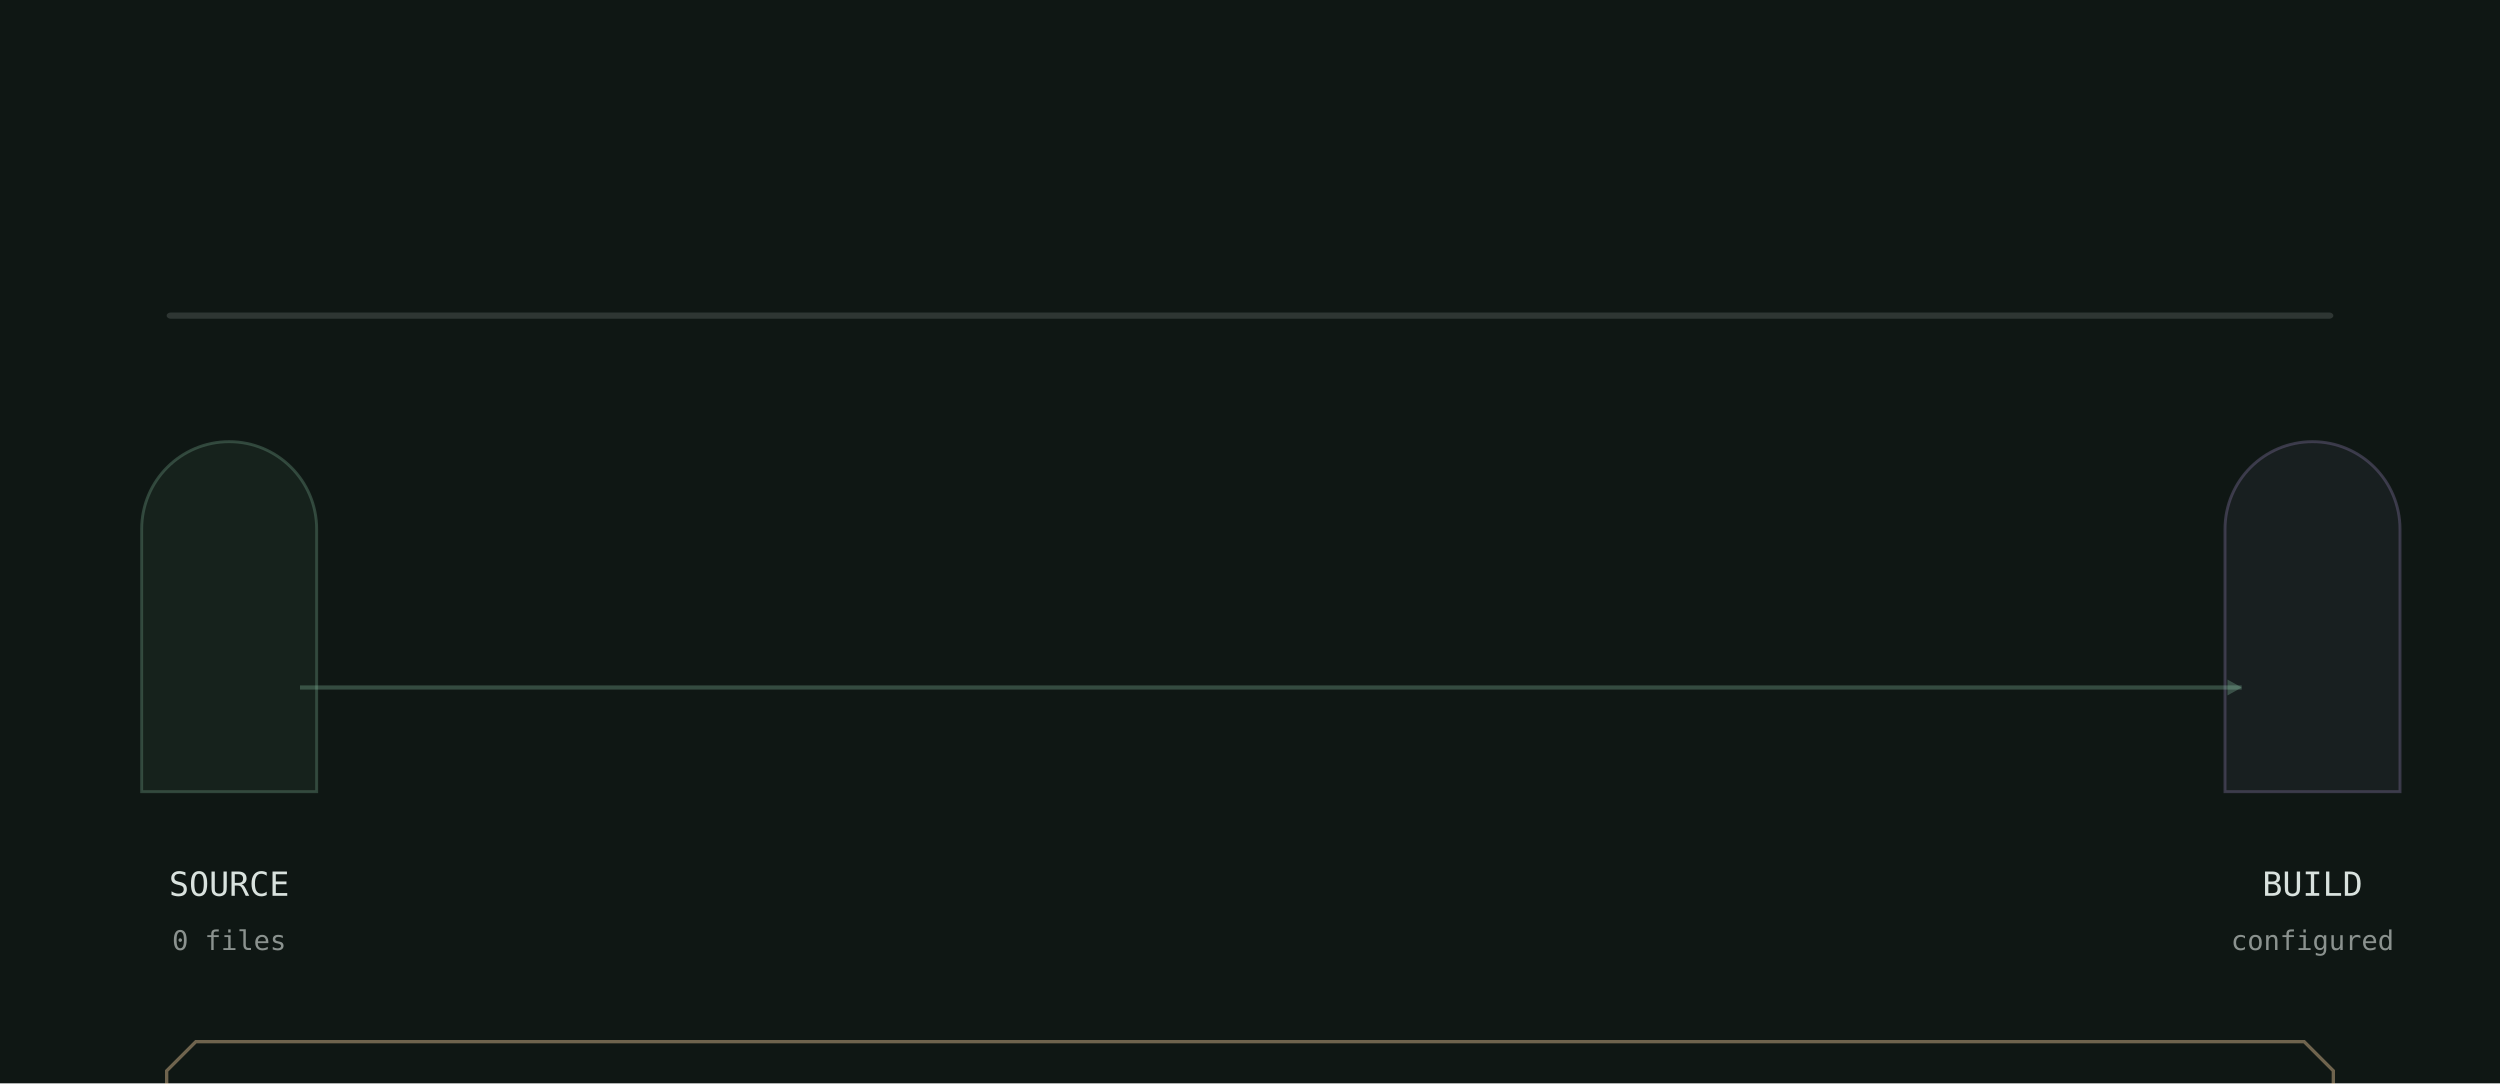
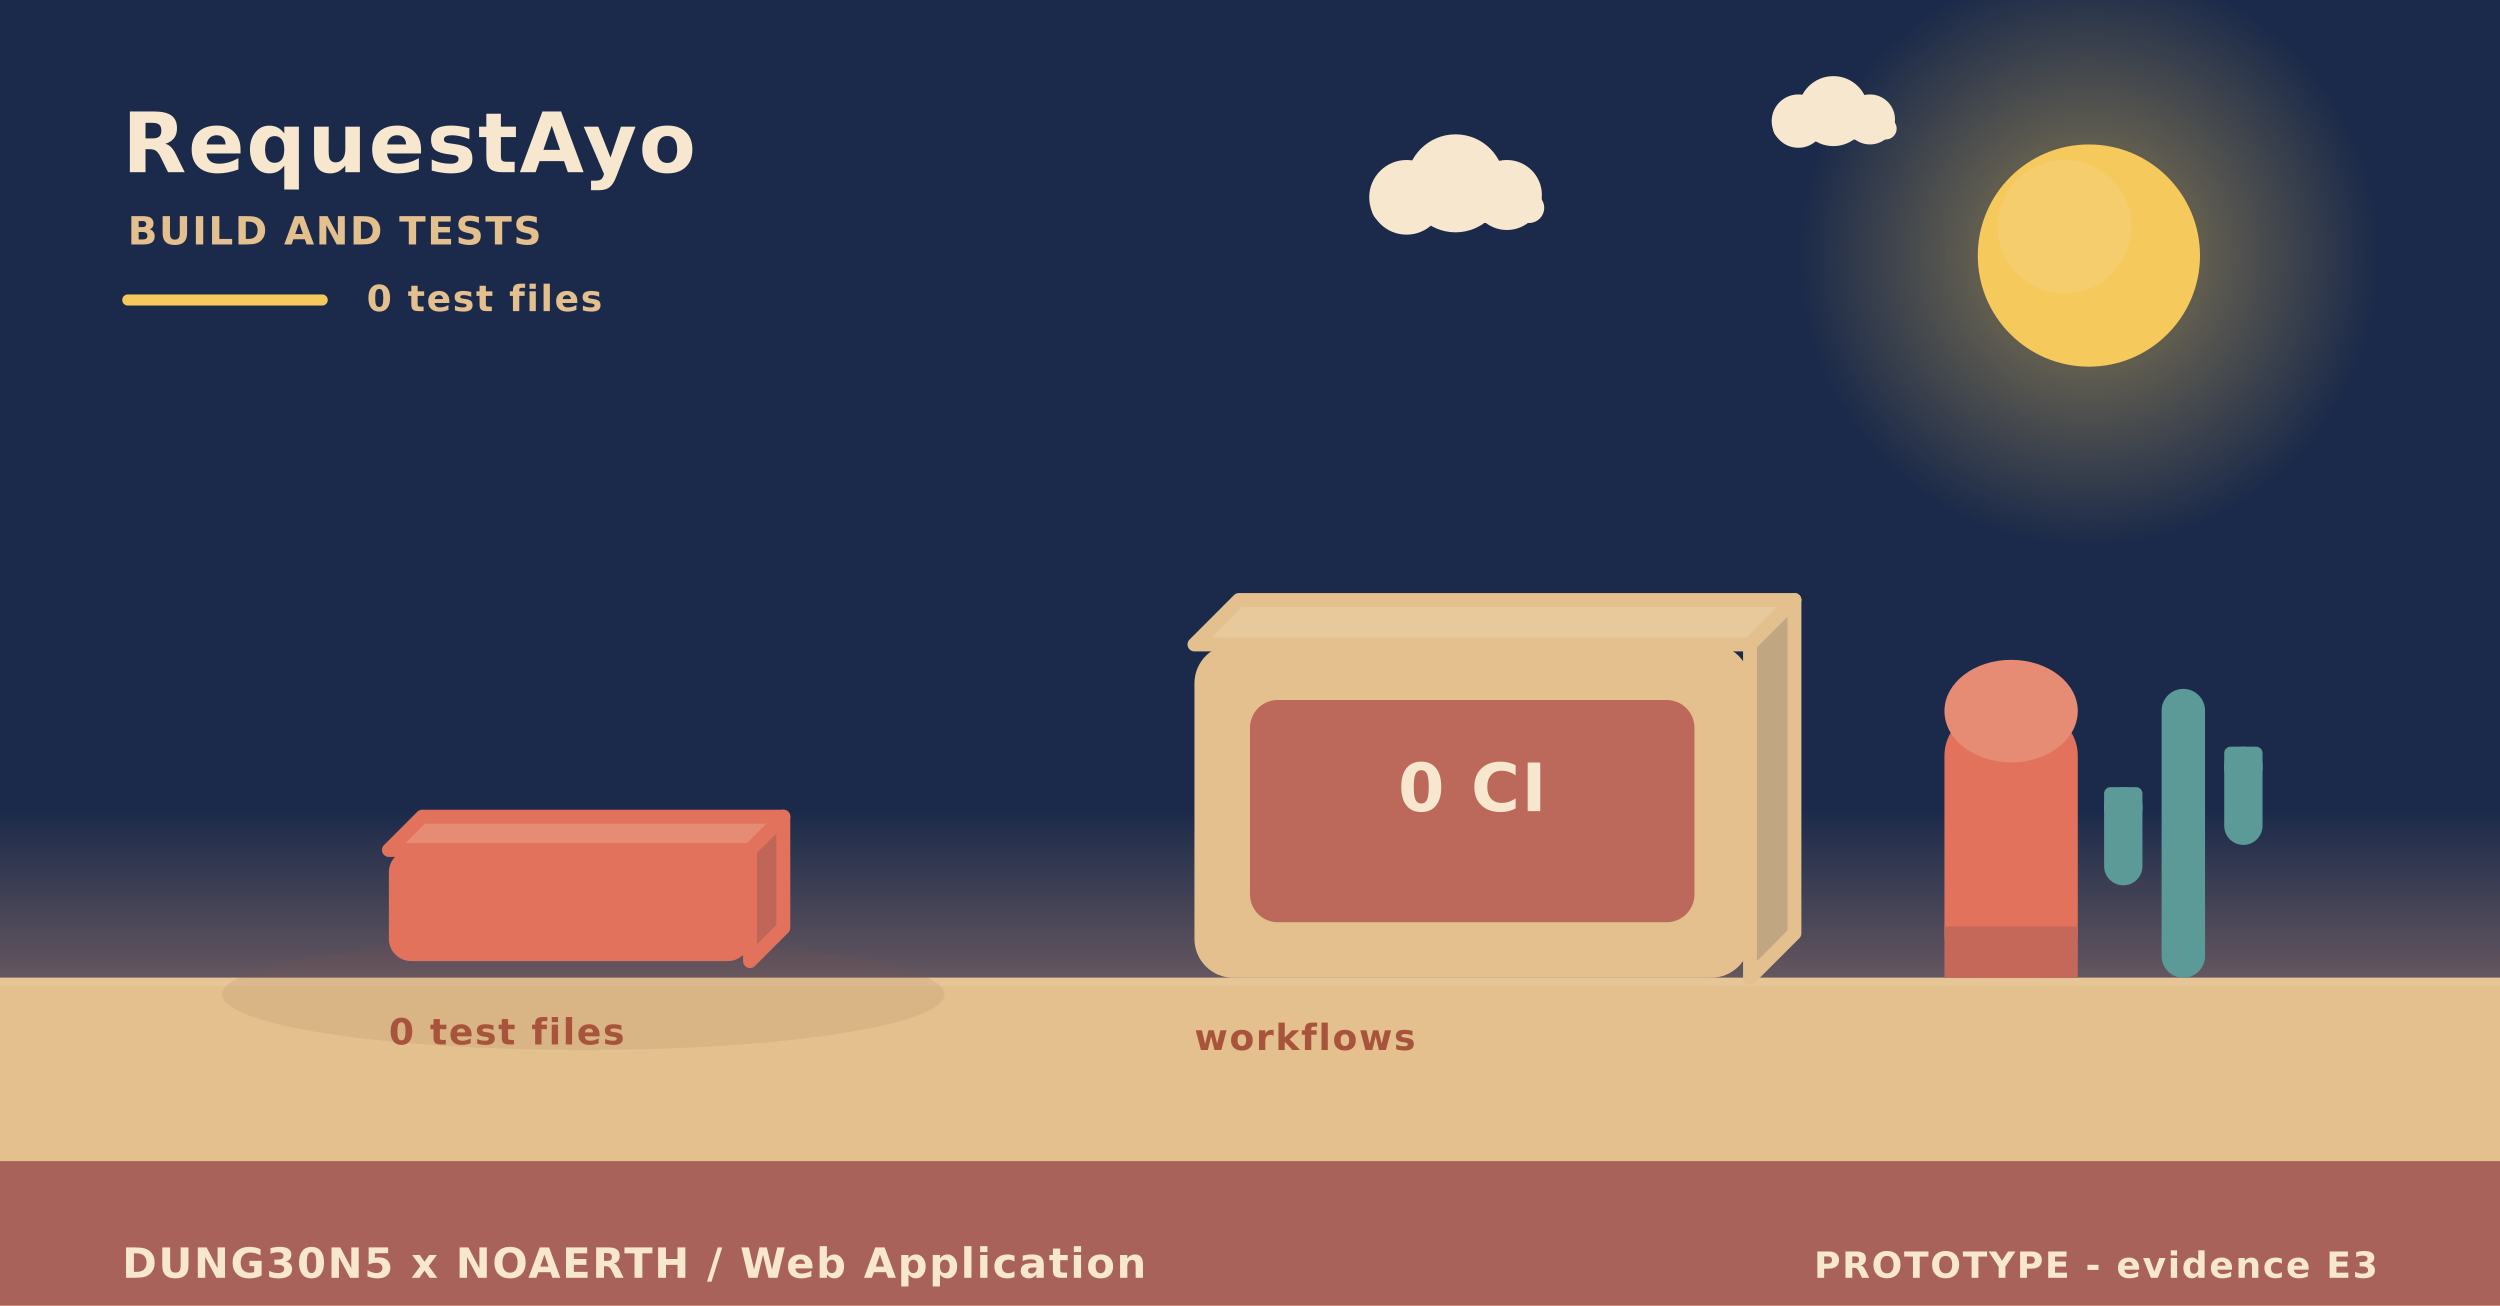
- <svg xmlns="http://www.w3.org/2000/svg" viewBox="0 0 1200 520" width="1200" height="520" role="img" aria-label="RequestAyo build evidence">
-   <rect width="1200" height="520" fill="#0f1714" />
-   <defs>
-     <linearGradient id="gb" x1="0" y1="0" x2="1" y2="1">
-       <stop offset="0%" stop-color="#95d5b2" />
-       <stop offset="100%" stop-color="#b8a1e6" />
-     </linearGradient>
-   </defs>
-   <rect x="80.00" y="150.00" width="1040.00" height="3.00" rx="2.00" fill="rgba(240,248,244,0.140)" opacity="1.00" />
-   <path d="M68.00,380.00 L68.00,254.00 A42.00,42.00 0 0 1 152.00,254.00 L152.00,380.00 Z" fill="rgba(149,213,178,0.100)" opacity="0.55" stroke="rgba(149,213,178,0.450)" stroke-width="1.4" />
-   <polygon points="-192.26,189.00 -136.83,221.00 -136.83,157.00 -192.26,125.00" fill="#947c60" opacity="0.95" />
-   <polygon points="-247.68,221.00 -192.26,253.00 -192.26,189.00 -247.68,157.00" fill="#907eb3" opacity="0.95" />
-   <polygon points="-192.26,125.00 -136.83,157.00 -192.26,189.00 -247.68,157.00" fill="#95d5b2" opacity="0.95" />
-   <text x="110" y="430" font-family="ui-monospace,Menlo,monospace" font-size="16" fill="rgba(240,248,244,0.900)" text-anchor="middle">SOURCE</text>
-   <text x="110" y="456" font-family="ui-monospace,Menlo,monospace" font-size="13" fill="rgba(240,248,244,0.550)" text-anchor="middle">0 files</text>
-   <path d="M1068.00,380.00 L1068.00,254.00 A42.00,42.00 0 0 1 1152.00,254.00 L1152.00,380.00 Z" fill="rgba(184,161,230,0.100)" opacity="0.55" stroke="rgba(184,161,230,0.450)" stroke-width="1.4" />
-   <polygon points="673.77,689.00 729.19,721.00 729.19,657.00 673.77,625.00" fill="#947c60" opacity="0.95" />
-   <polygon points="618.34,721.00 673.77,753.00 673.77,689.00 618.34,657.00" fill="#907eb3" opacity="0.95" />
-   <polygon points="673.77,625.00 729.19,657.00 673.77,689.00 618.34,657.00" fill="#b8a1e6" opacity="0.95" />
-   <text x="1110" y="430" font-family="ui-monospace,Menlo,monospace" font-size="16" fill="rgba(240,248,244,0.900)" text-anchor="middle">BUILD</text>
-   <text x="1110" y="456" font-family="ui-monospace,Menlo,monospace" font-size="13" fill="rgba(240,248,244,0.550)" text-anchor="middle">configured</text>
-   <line x1="144.00" y1="330.00" x2="1076.00" y2="330.00" stroke="rgba(149,213,178,0.500)" stroke-width="2.00" opacity="0.55" />
-   <polygon points="1076.00,330.00 1069.20,326.20 1069.20,333.80" fill="rgba(149,213,178,0.500)" opacity="0.55" />
-   <path d="M94.00,500.00 H1106.00 L1120.00,514.00 V546.00 L1106.00,560.00 H94.00 L80.00,546.00 V514.00 Z" fill="none" stroke="rgba(255,214,165,0.500)" stroke-width="1.60" opacity="0.80" />
-   <text x="600" y="536" font-family="ui-monospace,Menlo,monospace" font-size="16" fill="rgba(255,214,165,0.950)" text-anchor="middle">no test suite present in this repository — shown as measured, not implied</text>
+ <svg xmlns="http://www.w3.org/2000/svg" width="900" height="470" viewBox="0 0 900 470" role="img" aria-label="RequestAyo - how it is verified">
+   <linearGradient id="skyb" x1="0" y1="0" x2="0" y2="1">
+     <stop offset="0" stop-color="#1b2a4a" />
+     <stop offset="0.62" stop-color="#1b2a4a" />
+     <stop offset="1" stop-color="#f3ad8a" />
+   </linearGradient>
+   <rect width="900" height="470" fill="url(#skyb)" />
+   <radialGradient id="sunb">
+     <stop offset="0.35" stop-color="#f5c95c" stop-opacity="0.34" />
+     <stop offset="1" stop-color="#f5c95c" stop-opacity="0" />
+   </radialGradient>
+   <circle cx="752" cy="92" r="104" fill="url(#sunb)" />
+   <circle cx="752" cy="92" r="40" fill="#f5c95c" />
+   <circle cx="743.2" cy="81.6" r="24" fill="#f5d27e" opacity="0.5" />
+   <g>
+     <circle cx="524" cy="66" r="17.64" fill="#f6e7ce" />
+     <circle cx="506.36" cy="71.04" r="13.44" fill="#f6e7ce" />
+     <circle cx="542.48" cy="70.2" r="12.6" fill="#f6e7ce" />
+     <rect x="493.76" y="69.36" width="62.16" height="10.92" rx="5.46" fill="#f6e7ce" />
+   </g>
+   <g>
+     <circle cx="660" cy="40" r="12.6" fill="#f6e7ce" />
+     <circle cx="647.4" cy="43.6" r="9.6" fill="#f6e7ce" />
+     <circle cx="673.2" cy="43" r="9" fill="#f6e7ce" />
+     <rect x="638.4" y="42.4" width="44.4" height="7.8" rx="3.9" fill="#f6e7ce" />
+   </g>
+   <rect x="0" y="352" width="900" height="118" fill="#e3c08d" />
+   <rect x="0" y="352" width="900" height="3" fill="#e6c596" />
+   <text x="44" y="62" font-family="Verdana,DejaVu Sans,sans-serif" font-size="30" font-weight="700" letter-spacing="0.6" fill="#f6e7ce" text-anchor="start">RequestAyo</text>
+   <text x="46" y="88" font-family="Verdana,DejaVu Sans,sans-serif" font-size="14" font-weight="700" letter-spacing="0.6" fill="#e3c08d" text-anchor="start">BUILD AND TESTS</text>
+   <rect x="44" y="106" width="74" height="4" rx="2" fill="#f5c95c" />
+   <text x="132" y="112" font-family="Verdana,DejaVu Sans,sans-serif" font-size="13" font-weight="700" letter-spacing="0.6" fill="#e3c08d" text-anchor="start">0 test files</text>
+   <ellipse cx="210" cy="358" rx="130" ry="20" fill="rgba(138,90,68,0.11)" />
+   <path d="M140,306 L270,306 L282,294 L152,294 Z" fill="#e68c74" stroke="#e2725b" stroke-width="5" stroke-linejoin="round" />
+   <path d="M270,306 L282,294 L282,334 L270,346 Z" fill="#c06658" stroke="#e2725b" stroke-width="5" stroke-linejoin="round" />
+   <rect x="140" y="306" width="130" height="40" rx="8" fill="#e2725b" />
+   <text x="140" y="376" font-family="Verdana,DejaVu Sans,sans-serif" font-size="13" font-weight="700" letter-spacing="0.6" fill="#a8543c" text-anchor="start">0 test files</text>
+   <path d="M430,232 L630,232 L646,216 L446,216 Z" fill="#e7c99b" stroke="#e3c08d" stroke-width="5" stroke-linejoin="round" />
+   <path d="M630,232 L646,216 L646,336 L630,352 Z" fill="#c1a682" stroke="#e3c08d" stroke-width="5" stroke-linejoin="round" />
+   <rect x="430" y="232" width="200" height="120" rx="14" fill="#e3c08d" />
+   <rect x="450" y="252" width="160" height="80" rx="10" fill="#ba6458" opacity="0.94" />
+   <text x="530" y="292" font-family="Verdana,DejaVu Sans,sans-serif" font-size="24" font-weight="700" letter-spacing="0.6" fill="#f6e7ce" text-anchor="middle">0 CI</text>
+   <text x="430" y="378" font-family="Verdana,DejaVu Sans,sans-serif" font-size="13" font-weight="700" letter-spacing="0.6" fill="#a8543c" text-anchor="start">workflows</text>
+   <rect x="700" y="256" width="48" height="96" rx="16" fill="#e2725b" />
+   <ellipse cx="724" cy="256" rx="24" ry="18.46" fill="#e68c74" />
+   <rect x="700" y="333.54" width="48" height="18.46" fill="#c66859" />
+   <rect x="778.18" y="248" width="15.64" height="104" rx="7.82" fill="#5b9a97" />
+   <rect x="757.48" y="283.36" width="13.8" height="35.36" rx="6.9" fill="#5b9a97" />
+   <rect x="757.48" y="283.36" width="13.8" height="10.4" rx="2.3" fill="#5b9a97" />
+   <rect x="800.72" y="268.8" width="13.8" height="35.36" rx="6.9" fill="#5b9a97" />
+   <rect x="800.72" y="268.8" width="13.8" height="10.4" rx="2.3" fill="#5b9a97" />
+   <rect x="0" y="418" width="900" height="52" rx="0" fill="#a65c56" opacity="0.94" />
+   <text x="44" y="460" font-family="Verdana,DejaVu Sans,sans-serif" font-size="15" font-weight="700" letter-spacing="0.6" fill="#f6e7ce" text-anchor="start">DUNG30N5 x NOAERTH  /  Web Application</text>
+   <text x="856" y="460" font-family="Verdana,DejaVu Sans,sans-serif" font-size="13" font-weight="700" letter-spacing="0.6" fill="#f6e7ce" text-anchor="end">PROTOTYPE  -  evidence E3</text>
</svg>
